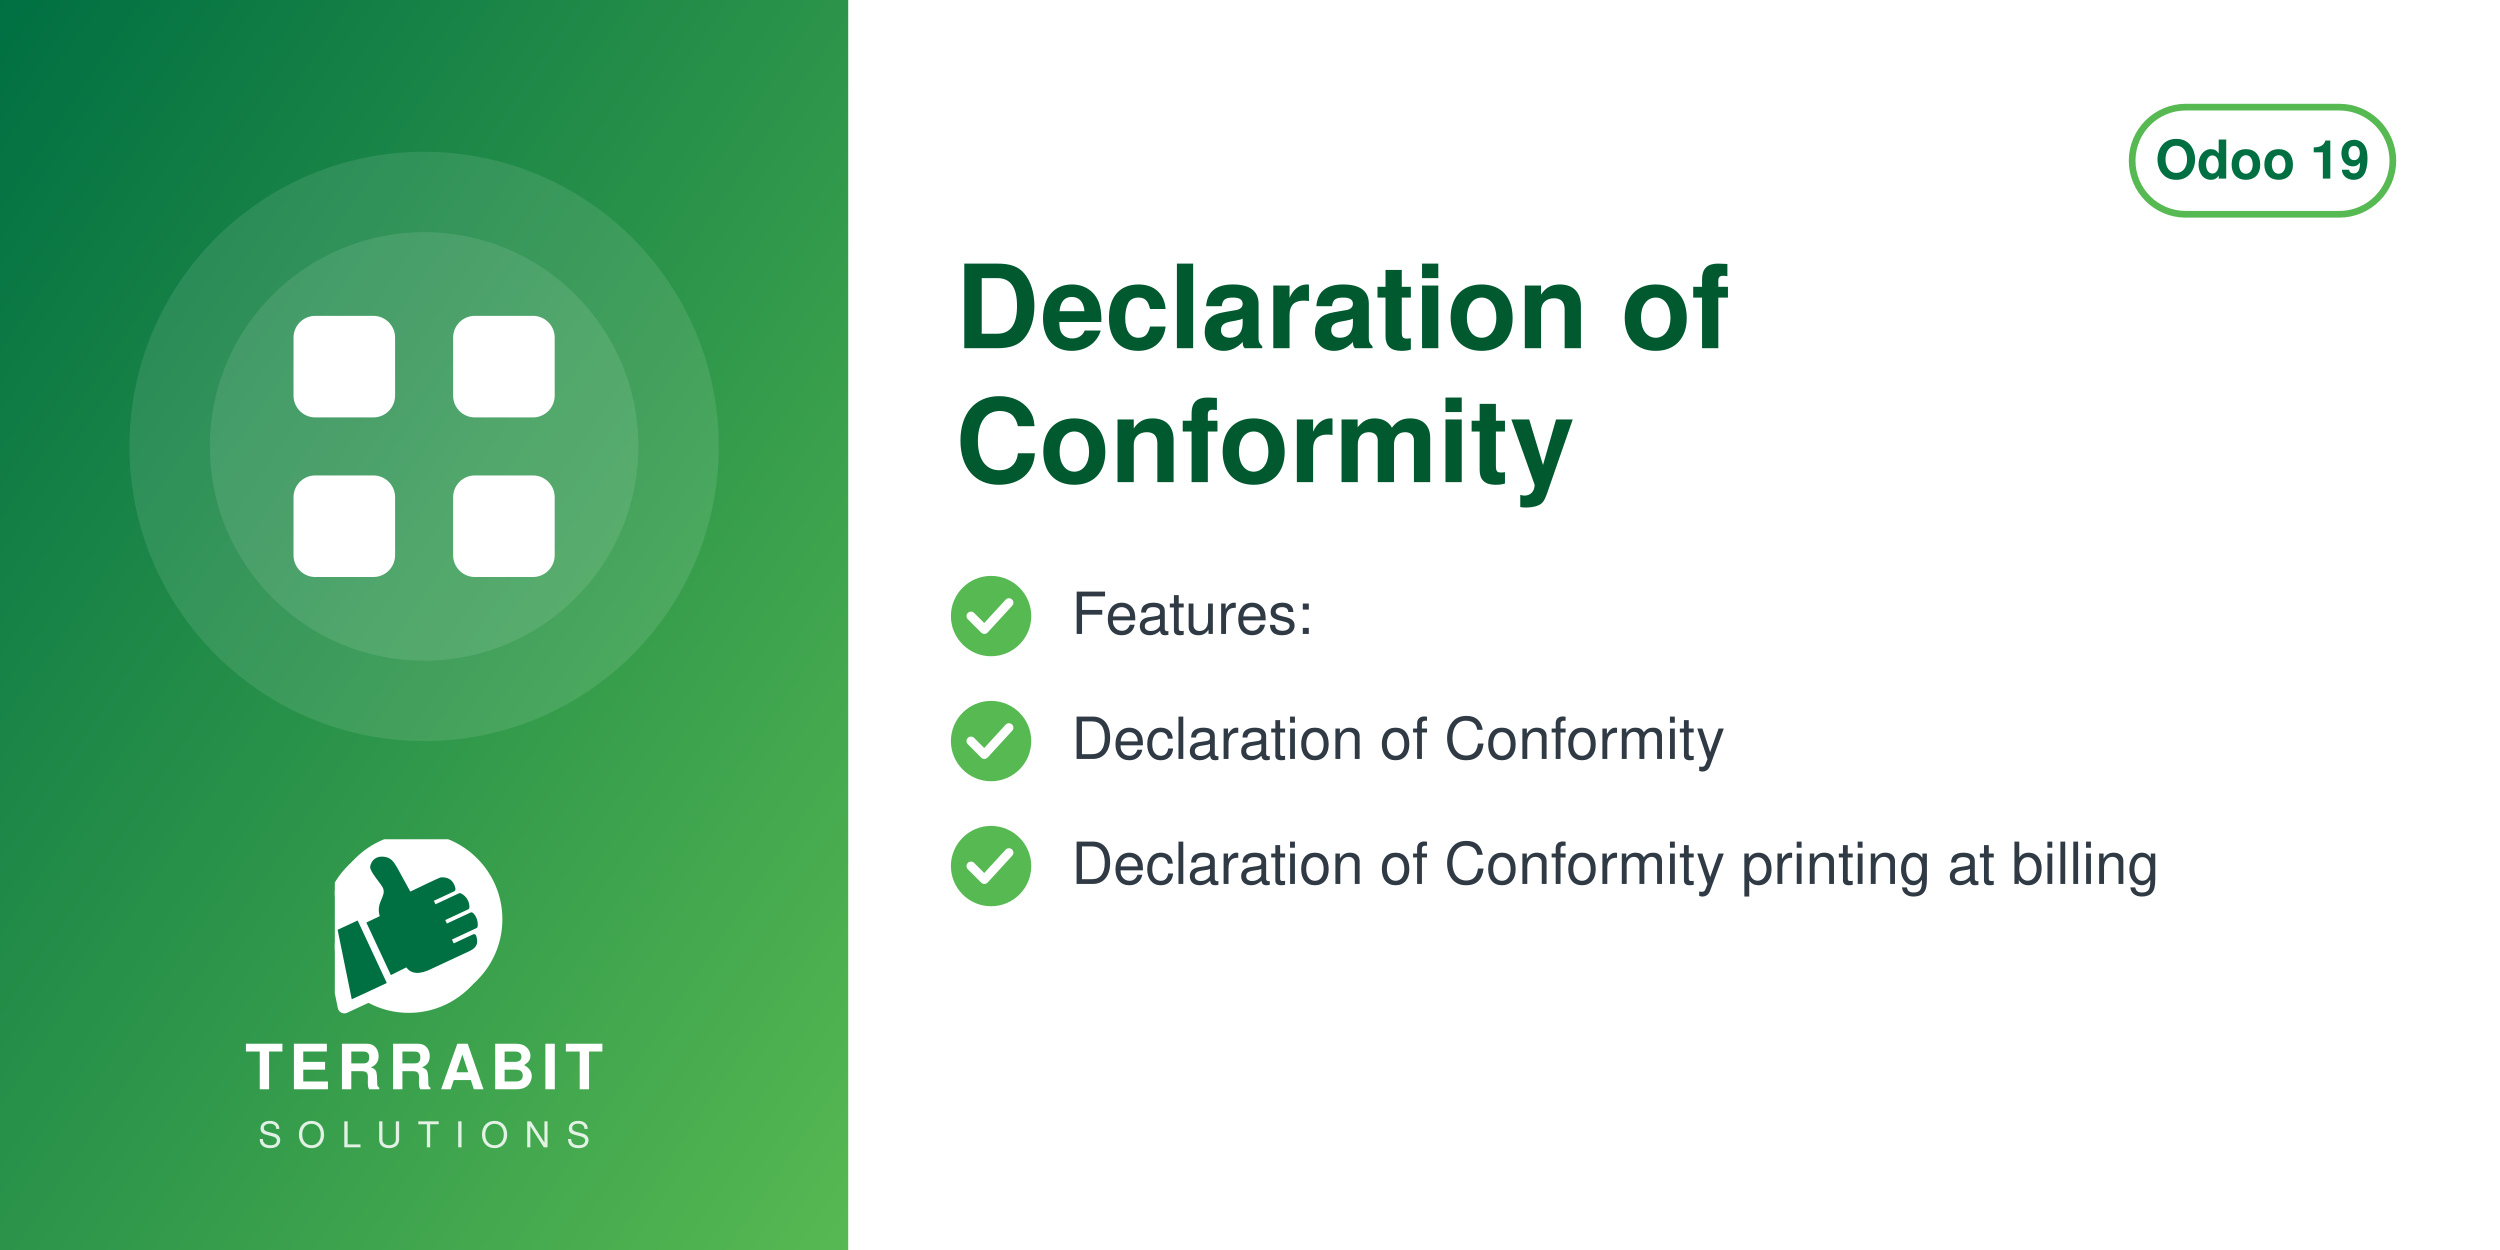
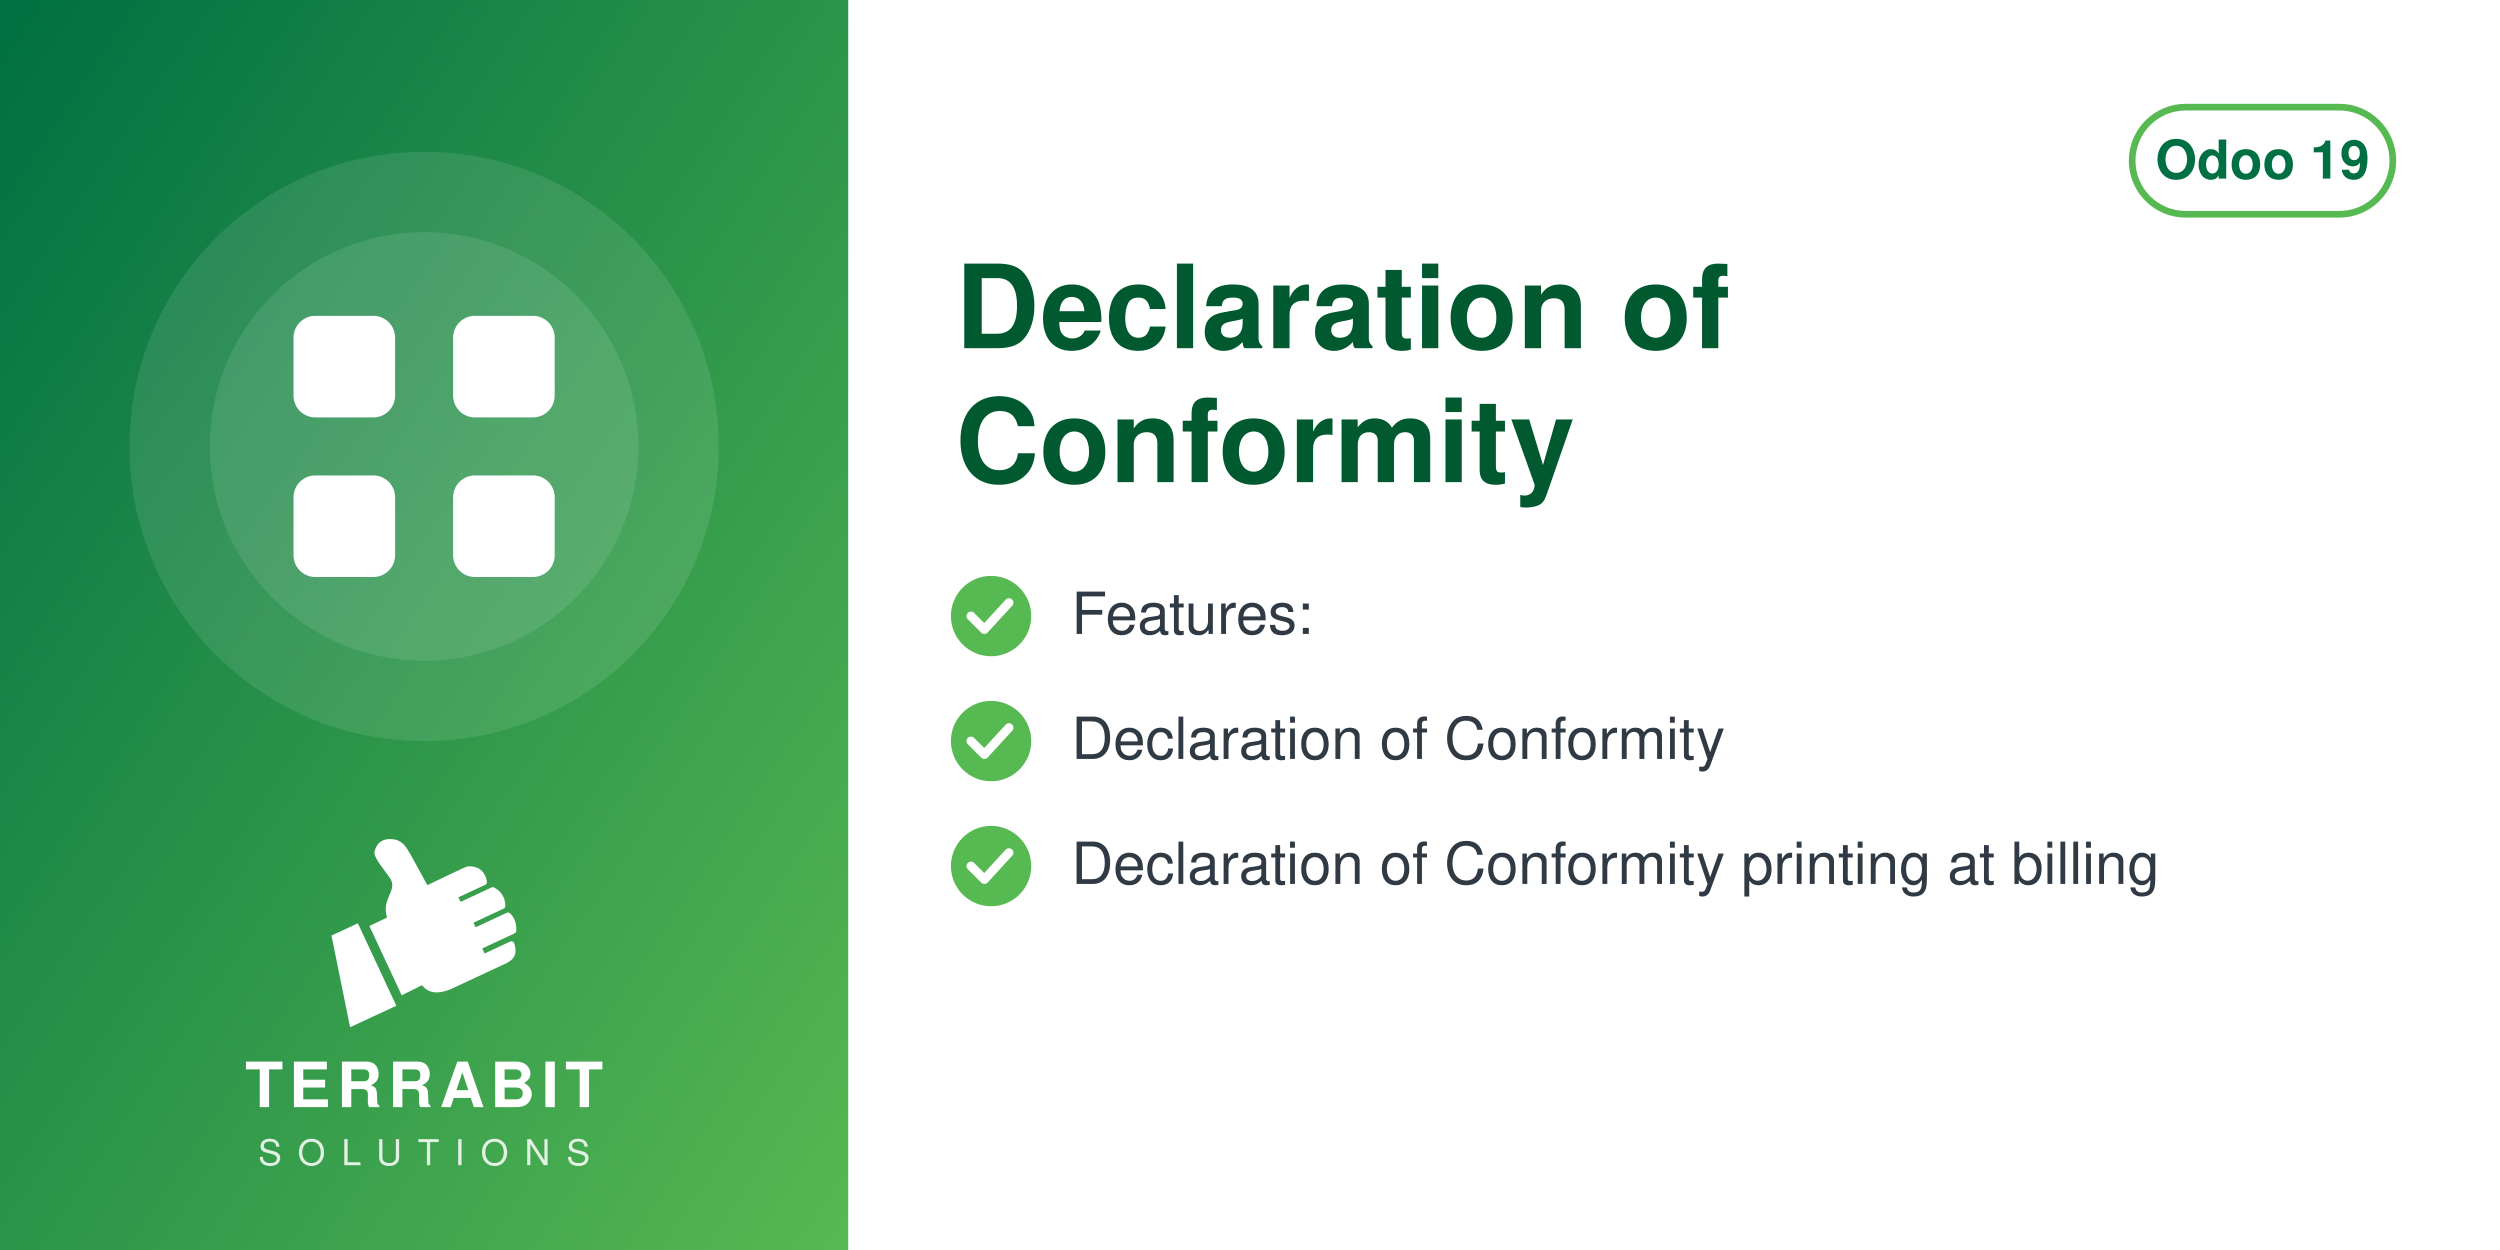
<svg xmlns="http://www.w3.org/2000/svg" width="560" height="280" viewBox="0 0 560 280">
  <defs>
    <linearGradient id="g" x1="0" y1="0" x2="1" y2="1">
      <stop offset="0" stop-color="#006F42" />
      <stop offset="1" stop-color="#57B952" />
    </linearGradient>
  </defs>
  <rect width="560" height="280" fill="#FFFFFF" />
  <rect width="190" height="280" fill="url(#g)" />
  <circle cx="95.0" cy="100" r="66" fill="white" opacity="0.10" />
  <circle cx="95.0" cy="100" r="48" fill="white" opacity="0.10" />
  <svg x="56.0" y="61.0" width="78" height="78" viewBox="0 0 24 24">
    <g fill="white" stroke="none">
      <rect x="3" y="3" width="7" height="7" rx="1.5" />
      <rect x="14" y="3" width="7" height="7" rx="1.5" />
      <rect x="3" y="14" width="7" height="7" rx="1.5" />
      <rect x="14" y="14" width="7" height="7" rx="1.5" />
    </g>
  </svg>
-   <svg x="75.0" y="188" width="40" height="40" viewBox="4150 2350 3900 3800" preserveAspectRatio="xMidYMid meet">
-     <path fill="#FFFFFF" d="M7338.82 5241.89c-336.4,511.49 -915.39,849.23 -1573.35,849.23 -318.43,0 -618.3,-79.19 -881.23,-218.8l-465.06 216.37c-72.83,33.95 -159.37,2.44 -193.35,-70.37 -5.59,-12.01 -9.4,-24.39 -11.54,-36.85l-247.52 -1217.33c-54.07,-175.41 -83.21,-361.76 -83.21,-554.92 0,-657.98 337.78,-1237 849.31,-1573.39 -400.37,339.2 -654.6,845.59 -654.6,1411.43 0,184.82 27.28,368.48 81.7,545.13l0.48 1.54 247.97 1219.53 0.08 0.48c1.71,9.89 4.72,19.5 8.96,28.59 26.29,56.38 93.5,80.75 149.87,54.52l479.82 -223.25 14.39 7.64c267.26,141.92 563.34,214.99 865.9,214.99 565.81,0 1072.18,-254.2 1411.38,-654.54z" />
-     <path fill="#FFFFFF" d="M5927.44 2165.35c1039.34,0 1881.91,842.57 1881.91,1881.91 0,1039.34 -842.57,1881.89 -1881.91,1881.89 -318.43,0 -618.33,-79.2 -881.24,-218.81l-465.06 216.38c-72.81,33.95 -159.37,2.44 -193.34,-70.36 -5.59,-12.01 -9.41,-24.4 -11.55,-36.86l-247.56 -1217.47c-54.04,-175.36 -83.16,-361.66 -83.16,-554.76 0,-1039.34 842.56,-1881.91 1881.9,-1881.91z" />
-     <path fill="#006F42" d="M4648.32 4073.59l636.59 1365.17 -765.09 355.96 -308.63 -1517.87 437.13 -203.26zm725.61 1192.32l336.75 -167.88c105.65,140.85 282.69,170.72 576.82,18.8l819.92 -382.33c181.4,-90.13 164.26,-214.57 130.07,-328.43 -4.28,-14.25 -13.68,-24.81 -27.34,-30.7 -13.67,-5.89 -27.61,-5.11 -41.09,1.18l-422.32 196.93 -39.04 -83.72 538.07 -250.91c16.64,-7.76 24.7,-27.69 25.58,-46.04 6.48,-134.33 -44.36,-230.89 -105.84,-285.23 -15.2,-13.44 -35.71,-15.59 -54.12,-7l-513.92 239.64 -35.6 -76.34 506.31 -236.1c17.69,-8.25 22.52,-36.93 21.83,-56.45 -4.1,-117.31 -67.62,-232.74 -187.72,-290.66 -13.94,-6.72 -28.64,-6.36 -42.69,0.19l-511.21 238.38 -35.37 -75.86 448.98 -209.36c20.44,-9.53 25.81,-42.28 21.02,-64.32 -41.02,-189.07 -167.92,-247.8 -318.14,-237.87 -29.39,1.94 -589.86,273.16 -665.95,310.54l-281.84 -513.57c-59.06,-93.13 -112.7,-221.7 -276.47,-245.13 -211.24,-30.22 -291.56,94.38 -316.89,203.13 -25.32,108.75 223.84,365.99 276.05,473.69 85.52,184.27 -161.86,318.11 -68.41,617.99l-292.54 139.94 535.09 1147.51z" />
+   <svg x="72.0" y="186" width="46" height="46" viewBox="4045 2535 3400 3400" preserveAspectRatio="xMidYMid meet">
+     <path fill="#FFFFFF" d="M4648.32 4073.59l636.59 1365.17 -765.09 355.96 -308.63 -1517.87 437.13 -203.26zm725.61 1192.32l336.75 -167.88c105.65,140.85 282.69,170.72 576.82,18.8l819.92 -382.33c181.4,-90.13 164.26,-214.57 130.07,-328.43 -4.28,-14.25 -13.68,-24.81 -27.34,-30.7 -13.67,-5.89 -27.61,-5.11 -41.09,1.18l-422.32 196.93 -39.04 -83.72 538.07 -250.91c16.64,-7.76 24.7,-27.69 25.58,-46.04 6.48,-134.33 -44.36,-230.89 -105.84,-285.23 -15.2,-13.44 -35.71,-15.59 -54.12,-7l-513.92 239.64 -35.6 -76.34 506.31 -236.1c17.69,-8.25 22.52,-36.93 21.83,-56.45 -4.1,-117.31 -67.62,-232.74 -187.72,-290.66 -13.94,-6.72 -28.64,-6.36 -42.69,0.19l-511.21 238.38 -35.37 -75.86 448.98 -209.36c20.44,-9.53 25.81,-42.28 21.02,-64.32 -41.02,-189.07 -167.92,-247.8 -318.14,-237.87 -29.39,1.94 -589.86,273.16 -665.95,310.54l-281.84 -513.57c-59.06,-93.13 -112.7,-221.7 -276.47,-245.13 -211.24,-30.22 -291.56,94.38 -316.89,203.13 -25.32,108.75 223.84,365.99 276.05,473.69 85.52,184.27 -161.86,318.11 -68.41,617.99l-292.54 139.94 535.09 1147.51z" />
  </svg>
-   <text x="95.0" y="244" text-anchor="middle" font-family="Helvetica,Arial,sans-serif" font-size="14" font-weight="800" letter-spacing="1.4" fill="white">TERRABIT</text>
-   <text x="95.0" y="257" text-anchor="middle" font-family="Helvetica,Arial,sans-serif" font-size="8" font-weight="500" letter-spacing="3.6" fill="white" opacity="0.85">SOLUTIONS</text>
+   <text x="95.0" y="248" text-anchor="middle" font-family="Helvetica,Arial,sans-serif" font-size="14" font-weight="800" letter-spacing="1.4" fill="white">TERRABIT</text>
+   <text x="95.0" y="261" text-anchor="middle" font-family="Helvetica,Arial,sans-serif" font-size="8" font-weight="500" letter-spacing="3.6" fill="white" opacity="0.85">SOLUTIONS</text>
  <g>
    <rect x="477.6" y="24" width="58.4" height="24" rx="12" fill="none" stroke="#57B952" stroke-width="1.5" />
    <text x="506.8" y="40" text-anchor="middle" font-family="Helvetica,Arial,sans-serif" font-size="12" font-weight="700" fill="#006F42">Odoo 19</text>
  </g>
  <text x="214" y="78" font-family="Helvetica,Arial,sans-serif" font-size="26" font-weight="700" fill="#00592F">Declaration of</text>
  <text x="214" y="108" font-family="Helvetica,Arial,sans-serif" font-size="26" font-weight="700" fill="#00592F">Conformity</text>
  <circle cx="222" cy="138" r="9" fill="#57B952" />
  <path d="M217.5 138 l3 3 l5.5 -6" fill="none" stroke="white" stroke-width="2" stroke-linecap="round" stroke-linejoin="round" />
  <text x="240" y="142" font-family="Helvetica,Arial,sans-serif" font-size="13" fill="#2F3A45">Features:</text>
  <circle cx="222" cy="166" r="9" fill="#57B952" />
  <path d="M217.5 166 l3 3 l5.5 -6" fill="none" stroke="white" stroke-width="2" stroke-linecap="round" stroke-linejoin="round" />
  <text x="240" y="170" font-family="Helvetica,Arial,sans-serif" font-size="13" fill="#2F3A45">Declaration of Conformity</text>
  <circle cx="222" cy="194" r="9" fill="#57B952" />
  <path d="M217.5 194 l3 3 l5.5 -6" fill="none" stroke="white" stroke-width="2" stroke-linecap="round" stroke-linejoin="round" />
  <text x="240" y="198" font-family="Helvetica,Arial,sans-serif" font-size="13" fill="#2F3A45">Declaration of Conformity printing at billing</text>
</svg>
